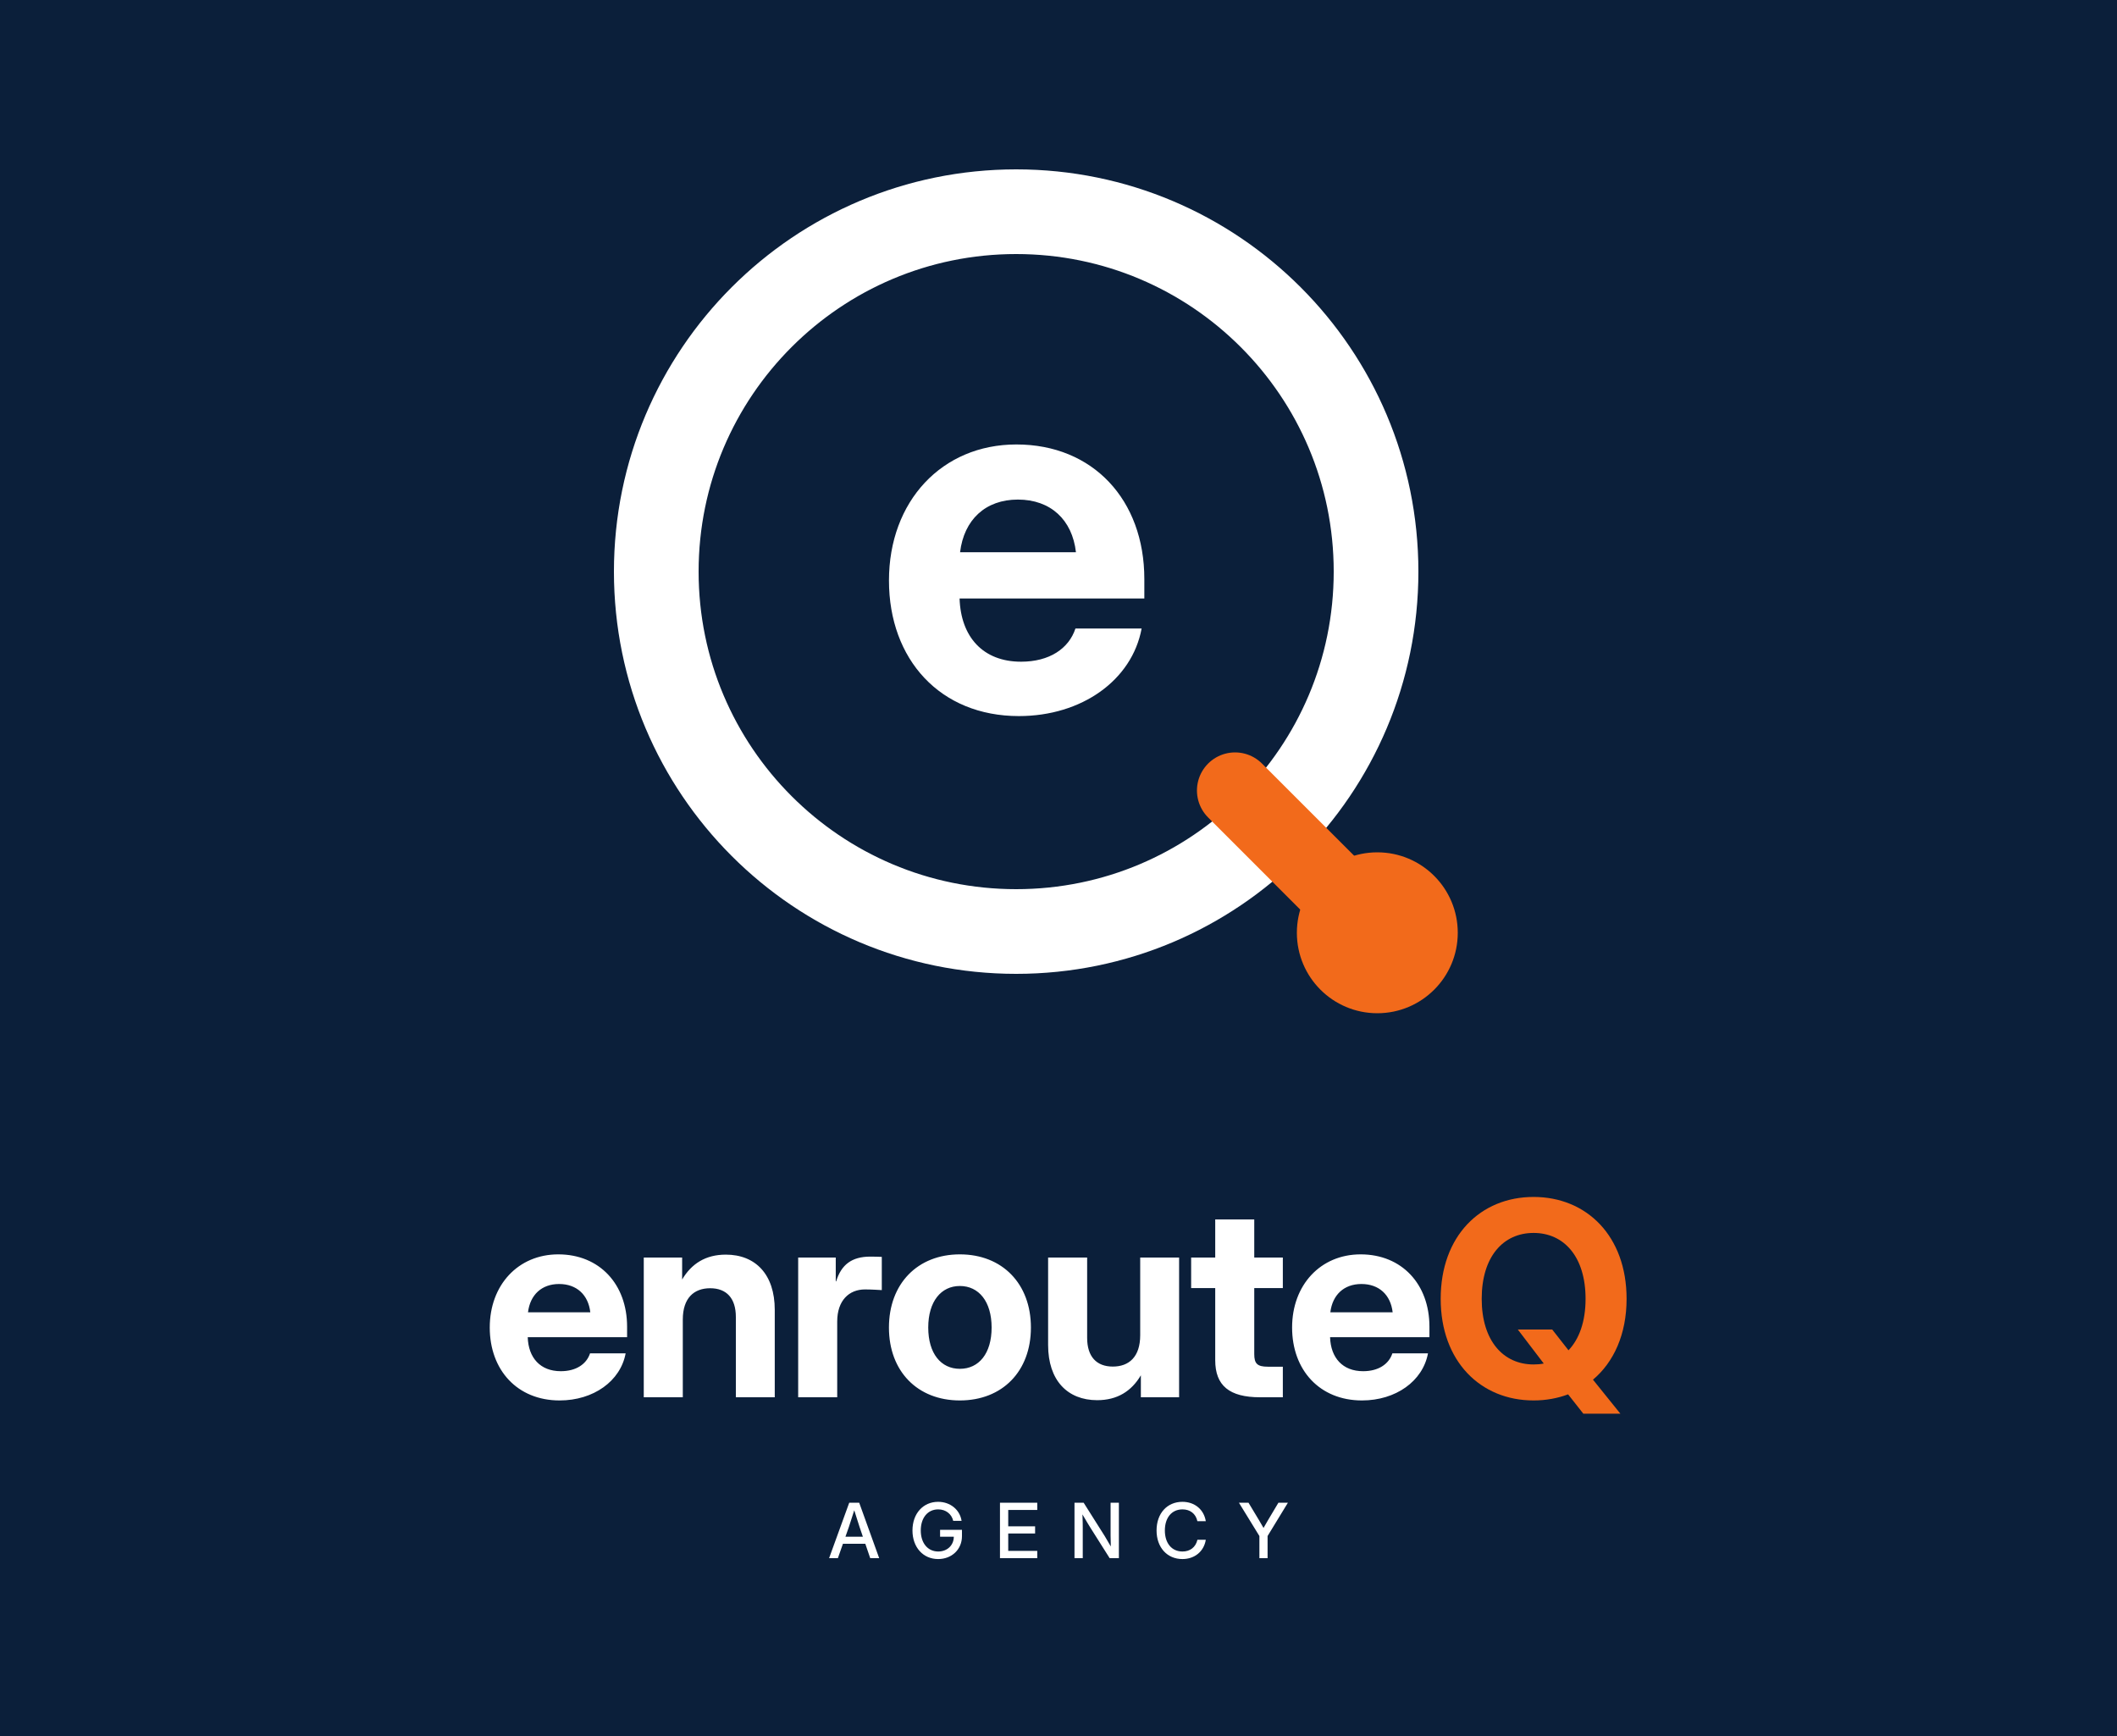
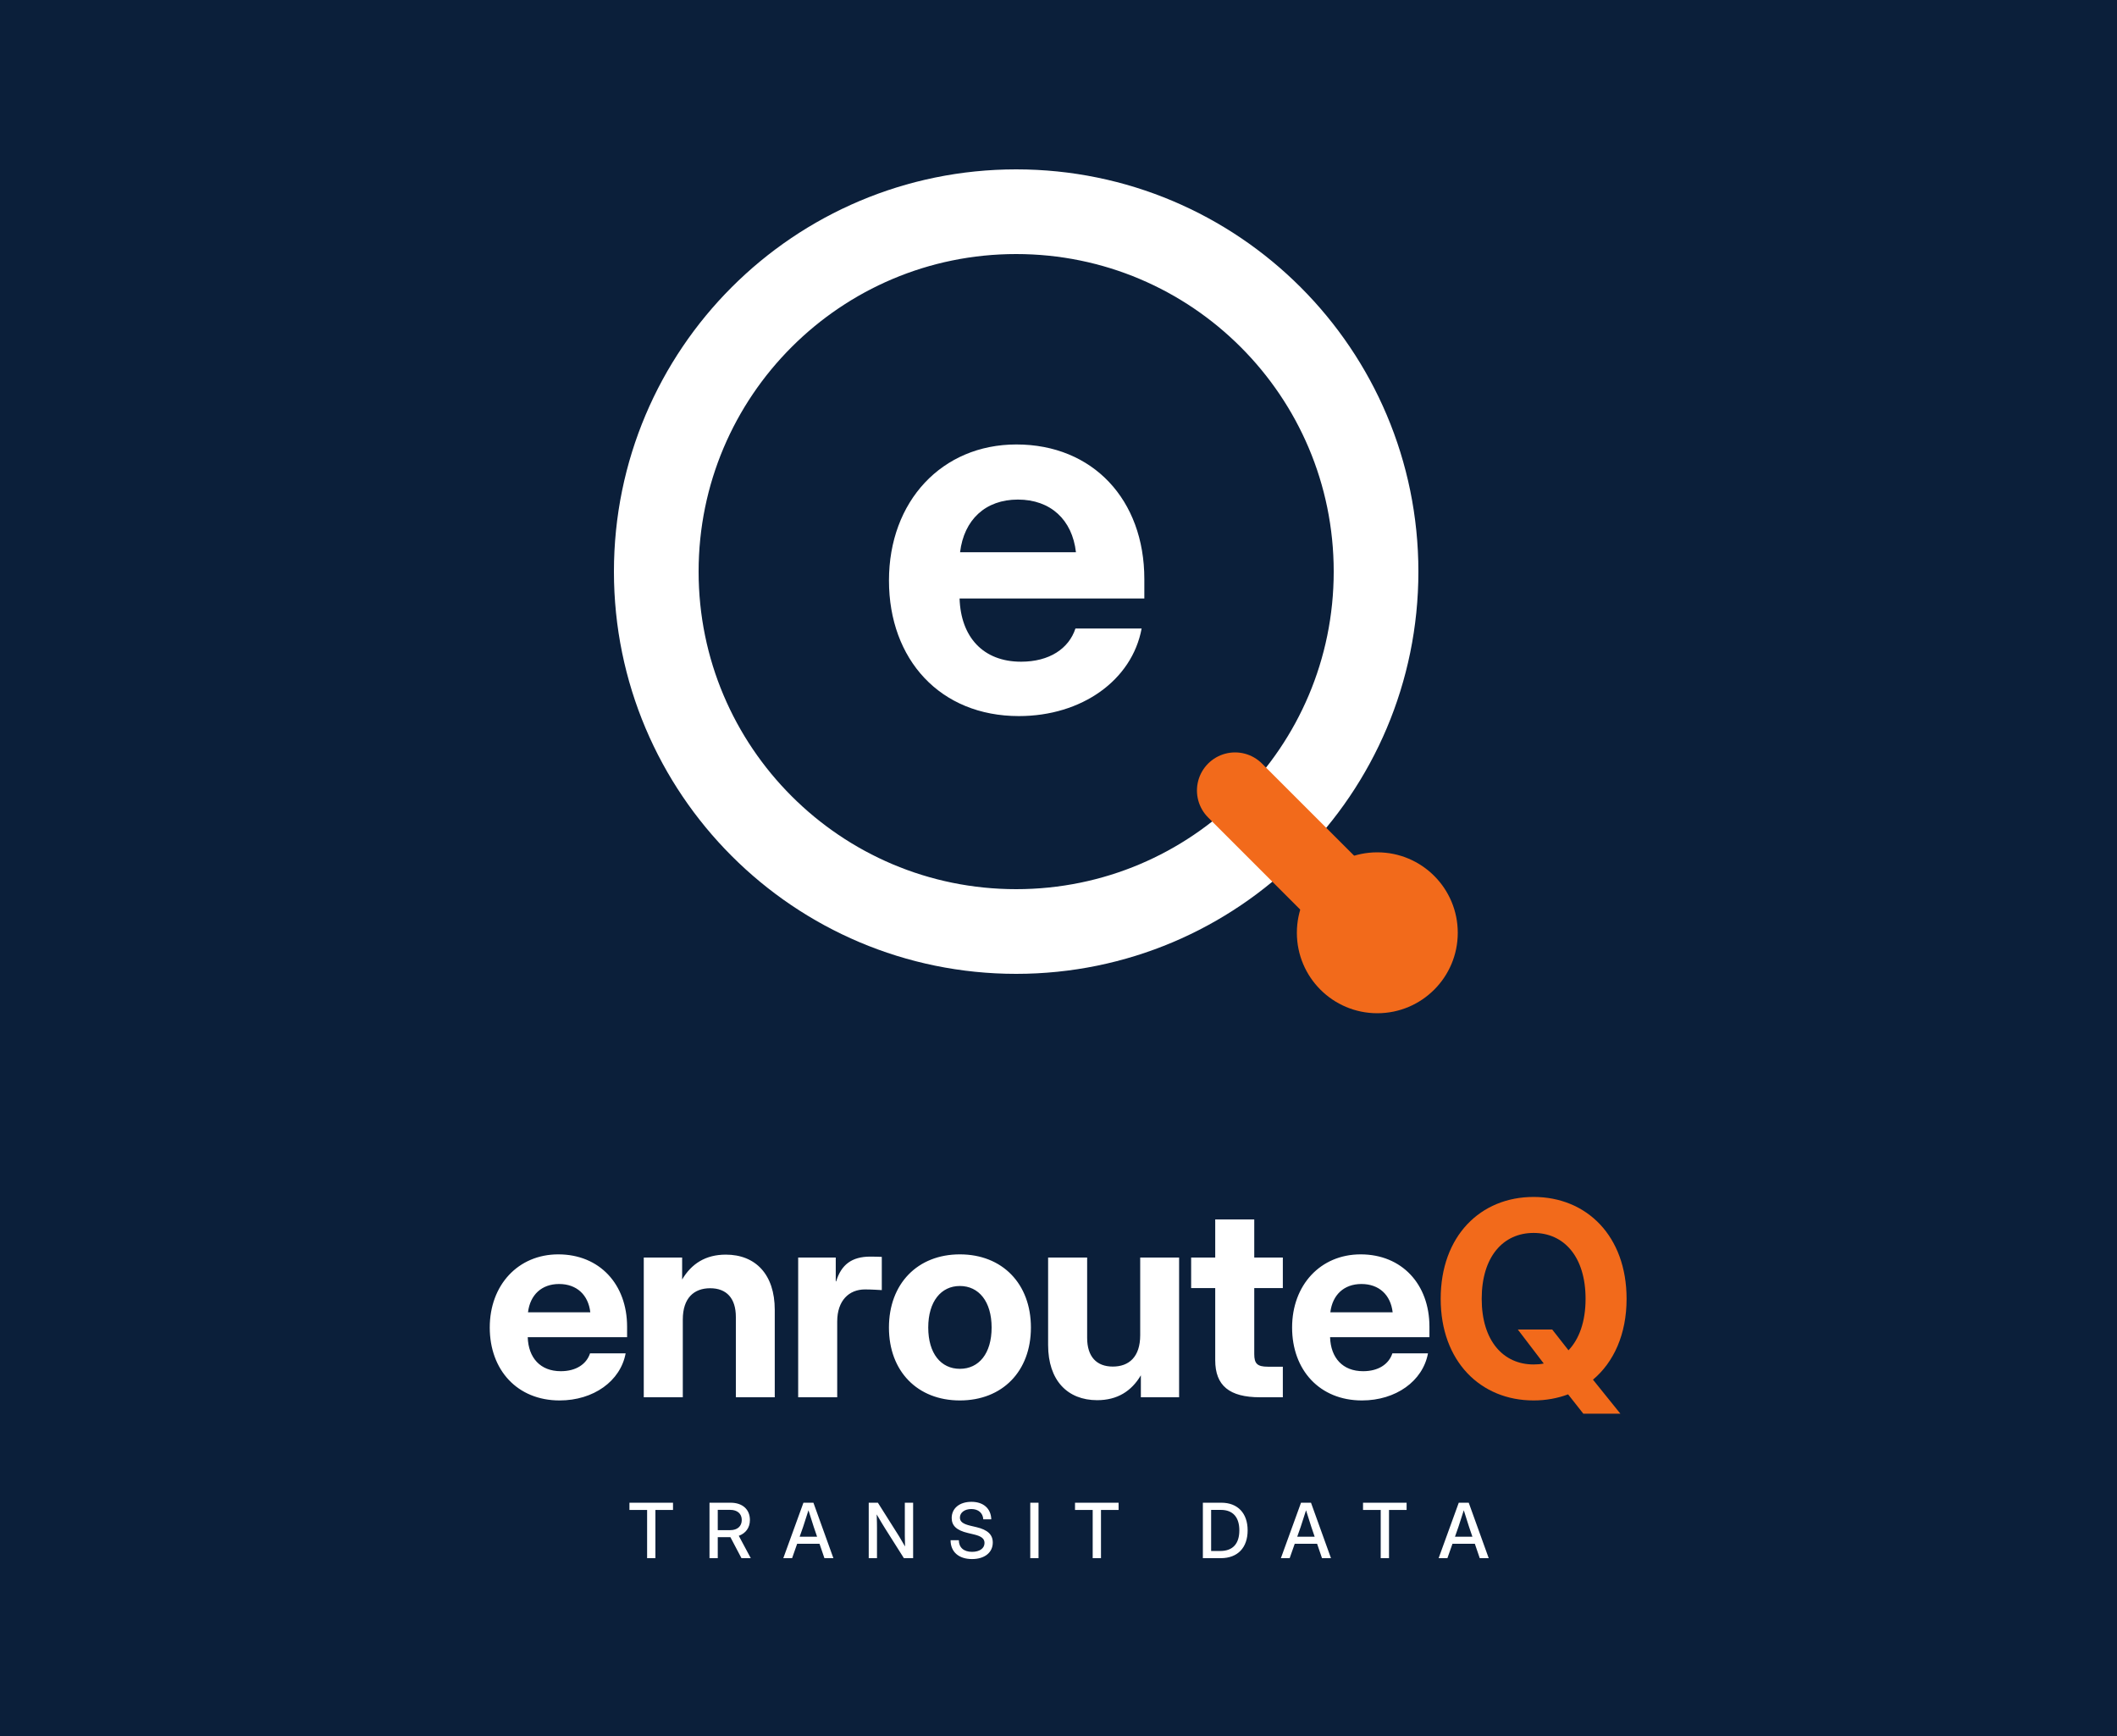
<svg xmlns="http://www.w3.org/2000/svg" viewBox="0 0 500 410" width="500" height="410">
  <rect width="500" height="410" fill="#0B1F3A" />
  <circle cx="240" cy="135" r="85" fill="none" stroke="#FFFFFF" stroke-width="20" />
  <line x1="291.7" y1="186.7" x2="325.3" y2="220.3" stroke="#F26A1B" stroke-width="18.0" stroke-linecap="round" />
  <circle cx="325.3" cy="220.3" r="19.0" fill="#F26A1B" />
  <path fill="#FFFFFF" d="M240.639 169.12C255.514 169.12 267.368 160.636 269.634 148.434H254.003C252.435 153.199 247.844 156.278 241.162 156.278C232.156 156.278 226.926 150.41 226.636 141.345H270.273V136.755C270.273 118.045 258.129 104.971 240.058 104.971C222.452 104.971 209.959 118.393 209.959 137.103C209.959 155.755 222.045 169.12 240.639 169.12ZM226.752 130.421C227.682 122.751 232.737 117.987 240.407 117.987C248.135 117.987 253.248 122.751 254.12 130.421Z" />
  <path fill="#FFFFFF" d="M132.172 330.75C140.172 330.75 146.547 326.188 147.766 319.625H139.359C138.516 322.188 136.047 323.844 132.453 323.844C127.609 323.844 124.797 320.688 124.641 315.812H148.109V313.344C148.109 303.281 141.578 296.25 131.859 296.25C122.391 296.25 115.672 303.469 115.672 313.531C115.672 323.562 122.172 330.75 132.172 330.75ZM124.703 309.938C125.203 305.812 127.922 303.25 132.047 303.25C136.203 303.25 138.953 305.812 139.422 309.938Z M161.266 311.656C161.266 306.531 163.922 304.25 167.734 304.25C171.578 304.25 173.797 306.594 173.797 311.031V330.0H182.984V309.344C182.984 301.0 178.453 296.312 171.422 296.312C166.672 296.312 163.328 298.438 161.109 302.188V297.0H152.047V330.0H161.266Z M188.516 330.0H197.734V312.125C197.734 307.156 200.516 304.531 204.297 304.531C205.859 304.531 207.578 304.656 208.266 304.688V296.844C207.516 296.812 206.609 296.781 205.547 296.781C201.203 296.781 198.703 298.656 197.484 302.625H197.391V297.0H188.516Z M226.703 330.75C236.734 330.75 243.484 323.875 243.484 313.531C243.484 303.188 236.734 296.25 226.703 296.25C216.703 296.25 209.953 303.188 209.953 313.531C209.953 323.875 216.703 330.75 226.703 330.75ZM226.703 323.281C222.234 323.281 219.234 319.656 219.234 313.531C219.234 307.375 222.266 303.719 226.703 303.719C231.172 303.719 234.203 307.375 234.203 313.531C234.203 319.656 231.203 323.281 226.703 323.281Z M259.141 330.688C263.891 330.688 267.234 328.562 269.453 324.812V330.0H278.484V297.0H269.297V315.344C269.297 320.469 266.641 322.75 262.828 322.75C258.984 322.75 256.766 320.406 256.766 315.969V297.0H247.547V317.656C247.547 326.0 252.109 330.688 259.141 330.688Z M302.984 297.0H296.234V288.0H287.016V297.0H281.328V304.219H287.016V321.25C287.016 327.25 290.359 330.0 297.609 330.0H302.984V322.781H299.453C296.953 322.781 296.234 322.062 296.234 319.812V304.219H302.984Z M321.672 330.75C329.672 330.75 336.047 326.188 337.266 319.625H328.859C328.016 322.188 325.547 323.844 321.953 323.844C317.109 323.844 314.297 320.688 314.141 315.812H337.609V313.344C337.609 303.281 331.078 296.25 321.359 296.25C311.891 296.25 305.172 303.469 305.172 313.531C305.172 323.562 311.672 330.75 321.672 330.75ZM314.203 309.938C314.703 305.812 317.422 303.25 321.547 303.25C325.703 303.25 328.453 305.812 328.922 309.938Z" />
  <path fill="#F26A1B" d="M362.203 330.75C365.109 330.75 367.859 330.25 370.359 329.312L373.953 333.875H382.703L376.234 325.844C381.141 321.719 384.172 315.125 384.172 306.75C384.172 291.906 374.734 282.688 362.203 282.688C349.672 282.688 340.266 291.906 340.266 306.75C340.266 321.5 349.672 330.75 362.203 330.75ZM358.484 314.0 364.609 322.031C363.828 322.188 363.047 322.25 362.203 322.25C355.016 322.25 349.953 316.625 349.953 306.75C349.953 296.812 355.016 291.188 362.203 291.188C369.391 291.188 374.484 296.812 374.484 306.75C374.484 312.125 372.984 316.25 370.453 318.906L366.609 314.0Z" />
-   <path fill="#FFFFFF" d="M195.819 368.0H197.893L199.088 364.599H204.371L205.531 368.0H207.649L202.929 354.904H200.574ZM199.677 362.938 200.495 360.617C200.855 359.536 201.233 358.385 201.76 356.688C202.279 358.385 202.648 359.536 203.008 360.617L203.799 362.938Z M221.575 368.211C224.792 368.211 227.2 365.935 227.2 362.814V361.312H222.032V362.938H225.275C225.257 365.021 223.658 366.427 221.601 366.427C219.114 366.427 217.47 364.432 217.47 361.461C217.47 358.473 219.105 356.478 221.592 356.478C223.394 356.478 224.765 357.576 225.134 359.193H227.112C226.699 356.53 224.414 354.693 221.566 354.693C218.059 354.693 215.51 357.427 215.51 361.461C215.51 365.434 218.024 368.211 221.575 368.211Z M236.177 368.0H244.984V366.286H238.128V362.173H244.474V360.477H238.128V356.618H244.984V354.904H236.177Z M253.777 368.0H255.728V360.916C255.728 360.336 255.719 359.202 255.658 357.664C256.528 359.158 257.24 360.345 257.609 360.925L262.083 368.0H264.262V354.904H262.302V362.7C262.302 363.175 262.32 364.291 262.355 365.24C261.828 364.309 261.248 363.315 260.94 362.823L255.939 354.904H253.777Z M279.269 368.211C282.125 368.211 284.34 366.444 284.789 363.658H282.811C282.398 365.434 281.062 366.427 279.287 366.427C276.703 366.427 275.121 364.423 275.121 361.461C275.121 358.481 276.703 356.478 279.287 356.478C281.071 356.478 282.416 357.479 282.802 359.264H284.789C284.332 356.469 282.125 354.693 279.269 354.693C275.648 354.693 273.161 357.427 273.161 361.461C273.161 365.469 275.657 368.211 279.269 368.211Z M297.449 368.0H299.382V362.771L304.181 354.904H301.94L299.479 359.035C299.11 359.65 298.767 360.257 298.424 360.863C298.082 360.257 297.73 359.65 297.361 359.035L294.874 354.904H292.615L297.449 362.771Z" />
+   <path fill="#FFFFFF" d="M148.663 356.618H152.837V368.0H154.797V356.618H158.955V354.904H148.663Z M167.572 368.0H169.523V363.043H172.423C172.45 363.043 172.485 363.043 172.511 363.043L175.122 368.0H177.319L174.489 362.718C176.124 362.129 177.117 360.811 177.117 358.982C177.117 356.478 175.359 354.904 172.555 354.904H167.572ZM169.523 361.382V356.592H172.467C174.155 356.592 175.192 357.506 175.192 358.982C175.192 360.459 174.164 361.382 172.476 361.382Z M185.004 368.0H187.079L188.274 364.599H193.556L194.716 368.0H196.834L192.115 354.904H189.759ZM188.863 362.938 189.68 360.617C190.041 359.536 190.418 358.385 190.946 356.688C191.464 358.385 191.833 359.536 192.194 360.617L192.985 362.938Z M205.179 368.0H207.13V360.916C207.13 360.336 207.122 359.202 207.06 357.664C207.93 359.158 208.642 360.345 209.011 360.925L213.485 368.0H215.665V354.904H213.705V362.7C213.705 363.175 213.722 364.291 213.757 365.24C213.23 364.309 212.65 363.315 212.342 362.823L207.341 354.904H205.179Z M229.582 368.211C232.552 368.211 234.477 366.664 234.477 364.309C234.477 362.437 233.264 361.303 230.636 360.679L229.221 360.345C227.419 359.914 226.716 359.369 226.716 358.42C226.716 357.233 227.833 356.398 229.415 356.398C231.067 356.398 232.139 357.321 232.236 358.824H234.125C234.046 356.267 232.262 354.693 229.441 354.693C226.628 354.693 224.774 356.214 224.774 358.517C224.774 360.327 225.934 361.426 228.58 362.05L230.012 362.393C231.832 362.823 232.526 363.403 232.526 364.414C232.526 365.688 231.357 366.506 229.582 366.506C227.622 366.506 226.47 365.486 226.461 363.755H224.51C224.51 366.523 226.444 368.211 229.582 368.211Z M245.283 354.904H243.332V368.0H245.283Z M253.9 356.618H258.075V368.0H260.035V356.618H264.192V354.904H253.9Z  M288.334 368.0C292.333 368.0 294.671 365.504 294.671 361.435C294.671 357.383 292.325 354.904 288.466 354.904H284.098V368.0ZM286.049 366.304V356.601H288.343C291.261 356.601 292.711 358.402 292.711 361.435C292.711 364.484 291.261 366.304 288.211 366.304Z M302.524 368.0H304.598L305.793 364.599H311.076L312.236 368.0H314.354L309.634 354.904H307.279ZM306.382 362.938 307.2 360.617C307.56 359.536 307.938 358.385 308.465 356.688C308.984 358.385 309.353 359.536 309.713 360.617L310.504 362.938Z M321.925 356.618H326.1V368.0H328.06V356.618H332.217V354.904H321.925Z M339.78 368.0H341.854L343.049 364.599H348.332L349.492 368.0H351.61L346.89 354.904H344.535ZM343.638 362.938 344.456 360.617C344.816 359.536 345.194 358.385 345.721 356.688C346.24 358.385 346.609 359.536 346.969 360.617L347.76 362.938Z" />
</svg>
